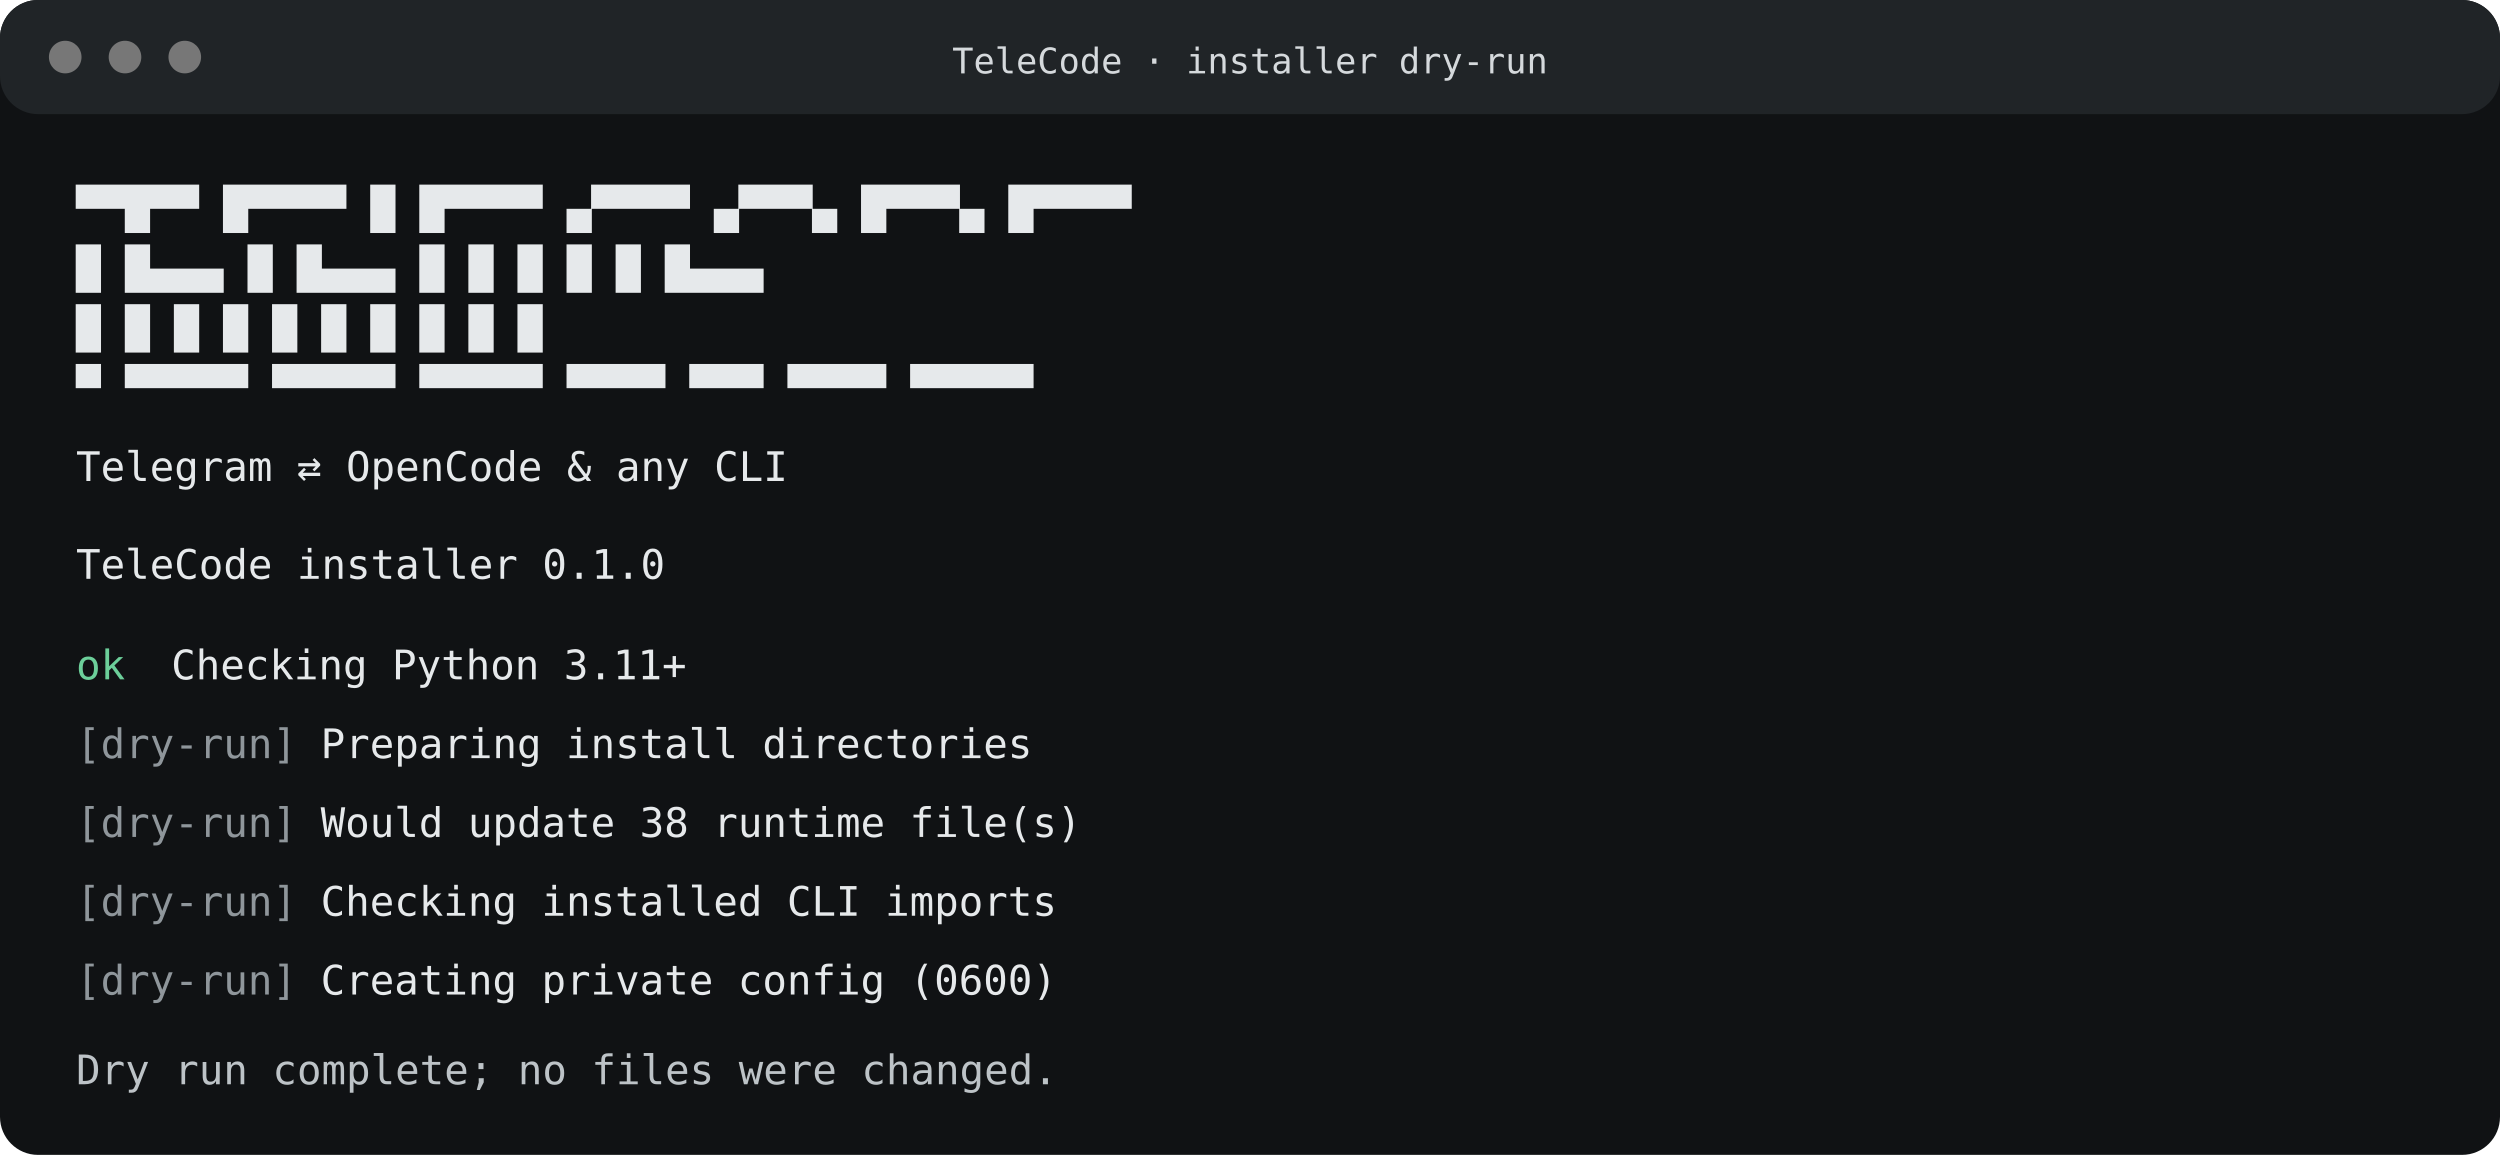
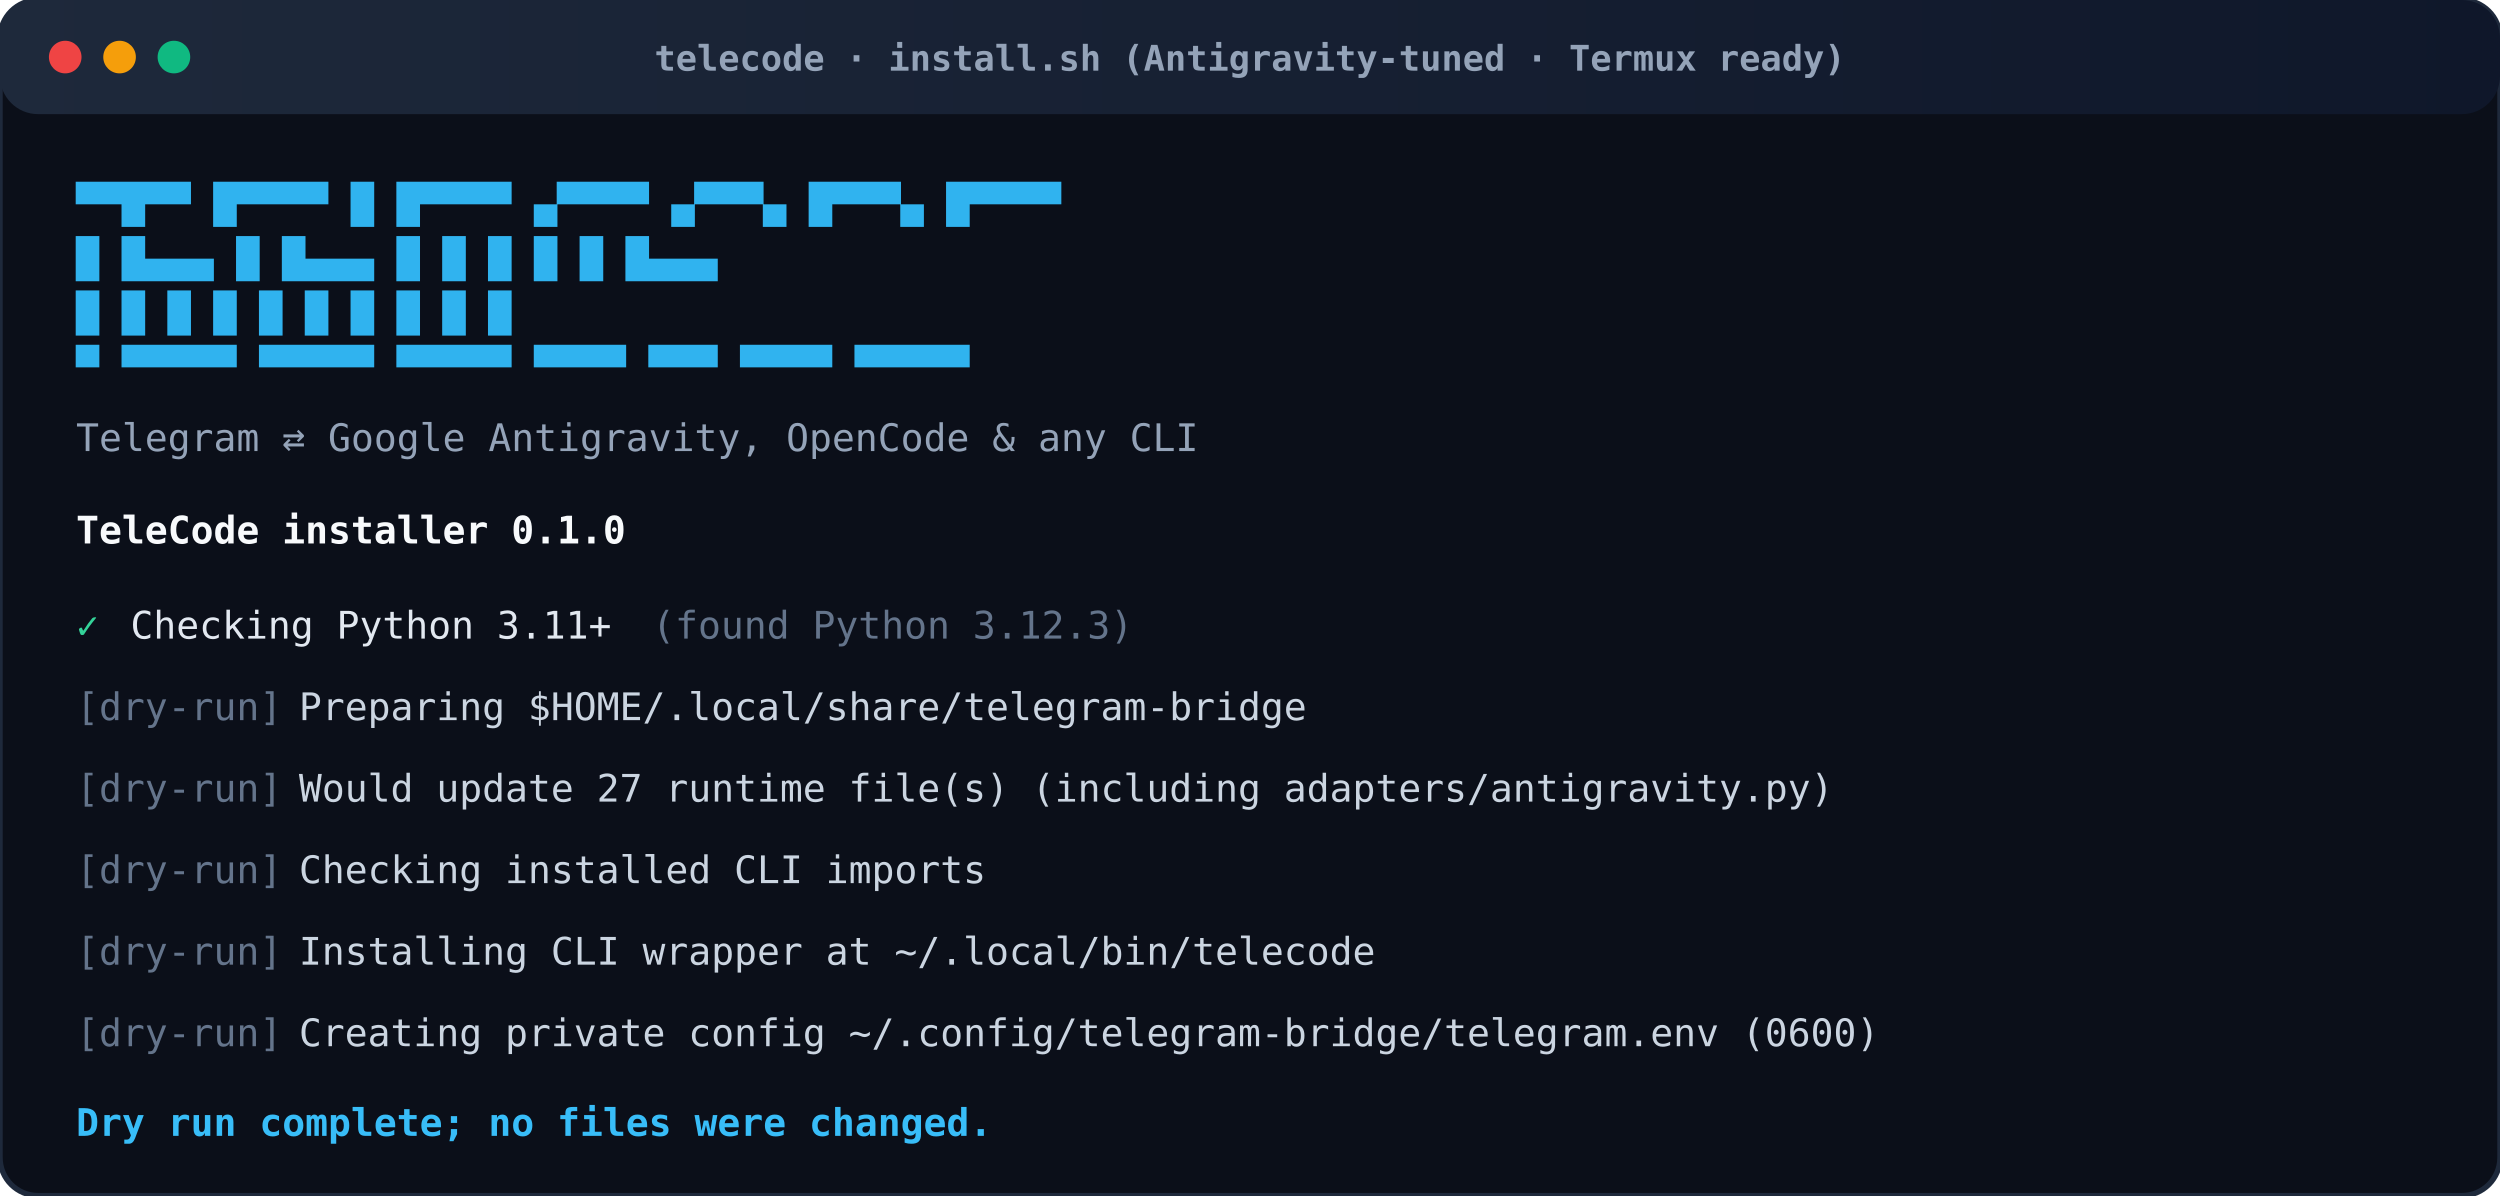
- <svg xmlns="http://www.w3.org/2000/svg" width="920" height="425" viewBox="0 0 920 425" role="img" aria-labelledby="title desc">
-   <rect width="920" height="425" rx="14" fill="#101214" />
-   <rect width="920" height="42" rx="14" fill="#202427" />
-   <circle cx="24" cy="21" r="6" fill="#777" />
-   <circle cx="46" cy="21" r="6" fill="#777" />
-   <circle cx="68" cy="21" r="6" fill="#777" />
-   <text x="460" y="27" fill="#d5d9dc" font-family="ui-monospace, SFMono-Regular, Consolas, monospace" font-size="13" text-anchor="middle">TeleCode · installer dry-run</text>
-   <g fill="#e6e9eb" font-family="ui-monospace, SFMono-Regular, Consolas, monospace" font-size="15">
-     <text x="28" y="82">▀▀█▀▀ █▀▀▀▀ █     █▀▀▀▀ ▄▀▀▀▀ ▄▀▀▀▄ █▀▀▀▄ █▀▀▀▀</text>
-     <text x="28" y="104">  █   █▄▄▄  █     █▄▄▄  █     █   █ █   █ █▄▄▄</text>
-     <text x="28" y="126">  █   █     █     █     █     █   █ █   █ █</text>
-     <text x="28" y="148">  ▀   ▀▀▀▀▀ ▀▀▀▀▀ ▀▀▀▀▀  ▀▀▀▀  ▀▀▀  ▀▀▀▀  ▀▀▀▀▀</text>
-     <text x="28" y="177">  Telegram ⇄ OpenCode &amp; any CLI</text>
-     <text x="28" y="213">TeleCode installer 0.1.0</text>
-     <text x="28" y="250" fill="#6ccf9a">ok</text>
-     <text x="63" y="250">Checking Python 3.11+</text>
-     <text x="28" y="279" fill="#8f969b">[dry-run]</text>
-     <text x="118" y="279">Preparing install directories</text>
-     <text x="28" y="308" fill="#8f969b">[dry-run]</text>
-     <text x="118" y="308">Would update 38 runtime file(s)</text>
-     <text x="28" y="337" fill="#8f969b">[dry-run]</text>
-     <text x="118" y="337">Checking installed CLI imports</text>
-     <text x="28" y="366" fill="#8f969b">[dry-run]</text>
-     <text x="118" y="366">Creating private config (0600)</text>
-     <text x="28" y="399" fill="#bdc3c7">Dry run complete; no files were changed.</text>
+ <svg xmlns="http://www.w3.org/2000/svg" width="920" height="440" viewBox="0 0 920 440" role="img" aria-labelledby="title desc">
+   <defs>
+     <linearGradient id="headerGrad" x1="0%" y1="0%" x2="100%" y2="0%">
+       <stop offset="0%" stop-color="#1e293b" />
+       <stop offset="100%" stop-color="#0f172a" />
+     </linearGradient>
+   </defs>
+   <rect width="920" height="440" rx="14" fill="#0b0f19" stroke="#1e293b" stroke-width="2" />
+   <rect width="920" height="42" rx="14" fill="url(#headerGrad)" />
+   <circle cx="24" cy="21" r="6" fill="#ef4444" />
+   <circle cx="44" cy="21" r="6" fill="#f59e0b" />
+   <circle cx="64" cy="21" r="6" fill="#10b981" />
+   <text x="460" y="26" fill="#94a3b8" font-family="ui-monospace, SFMono-Regular, Menlo, Monaco, Consolas, monospace" font-size="13" font-weight="600" text-anchor="middle">telecode · install.sh (Antigravity-tuned · Termux ready)</text>
+   <g font-family="ui-monospace, SFMono-Regular, Menlo, Monaco, Consolas, monospace" font-size="14">
+     <g fill="#30b3ef" font-weight="700">
+       <text x="28" y="80">▀▀█▀▀ █▀▀▀▀ █     █▀▀▀▀ ▄▀▀▀▀ ▄▀▀▀▄ █▀▀▀▄ █▀▀▀▀</text>
+       <text x="28" y="100">  █   █▄▄▄  █     █▄▄▄  █     █   █ █   █ █▄▄▄ </text>
+       <text x="28" y="120">  █   █     █     █     █     █   █ █   █ █    </text>
+       <text x="28" y="140">  ▀   ▀▀▀▀▀ ▀▀▀▀▀ ▀▀▀▀▀  ▀▀▀▀  ▀▀▀  ▀▀▀▀  ▀▀▀▀▀</text>
+     </g>
+     <text x="28" y="166" fill="#94a3b8">  Telegram ⇄ Google Antigravity, OpenCode &amp; any CLI</text>
+     <text x="28" y="200" fill="#f8fafc" font-weight="600">TeleCode installer 0.1.0</text>
+     <text x="28" y="235" fill="#34d399" font-weight="700">✓</text>
+     <text x="48" y="235" fill="#e2e8f0">Checking Python 3.11+</text>
+     <text x="240" y="235" fill="#64748b">(found Python 3.12.3)</text>
+     <text x="28" y="265" fill="#64748b">[dry-run]</text>
+     <text x="110" y="265" fill="#cbd5e1">Preparing $HOME/.local/share/telegram-bridge</text>
+     <text x="28" y="295" fill="#64748b">[dry-run]</text>
+     <text x="110" y="295" fill="#cbd5e1">Would update 27 runtime file(s) (including adapters/antigravity.py)</text>
+     <text x="28" y="325" fill="#64748b">[dry-run]</text>
+     <text x="110" y="325" fill="#cbd5e1">Checking installed CLI imports</text>
+     <text x="28" y="355" fill="#64748b">[dry-run]</text>
+     <text x="110" y="355" fill="#cbd5e1">Installing CLI wrapper at ~/.local/bin/telecode</text>
+     <text x="28" y="385" fill="#64748b">[dry-run]</text>
+     <text x="110" y="385" fill="#cbd5e1">Creating private config ~/.config/telegram-bridge/telegram.env (0600)</text>
+     <text x="28" y="418" fill="#38bdf8" font-weight="600">Dry run complete; no files were changed.</text>
  </g>
</svg>
